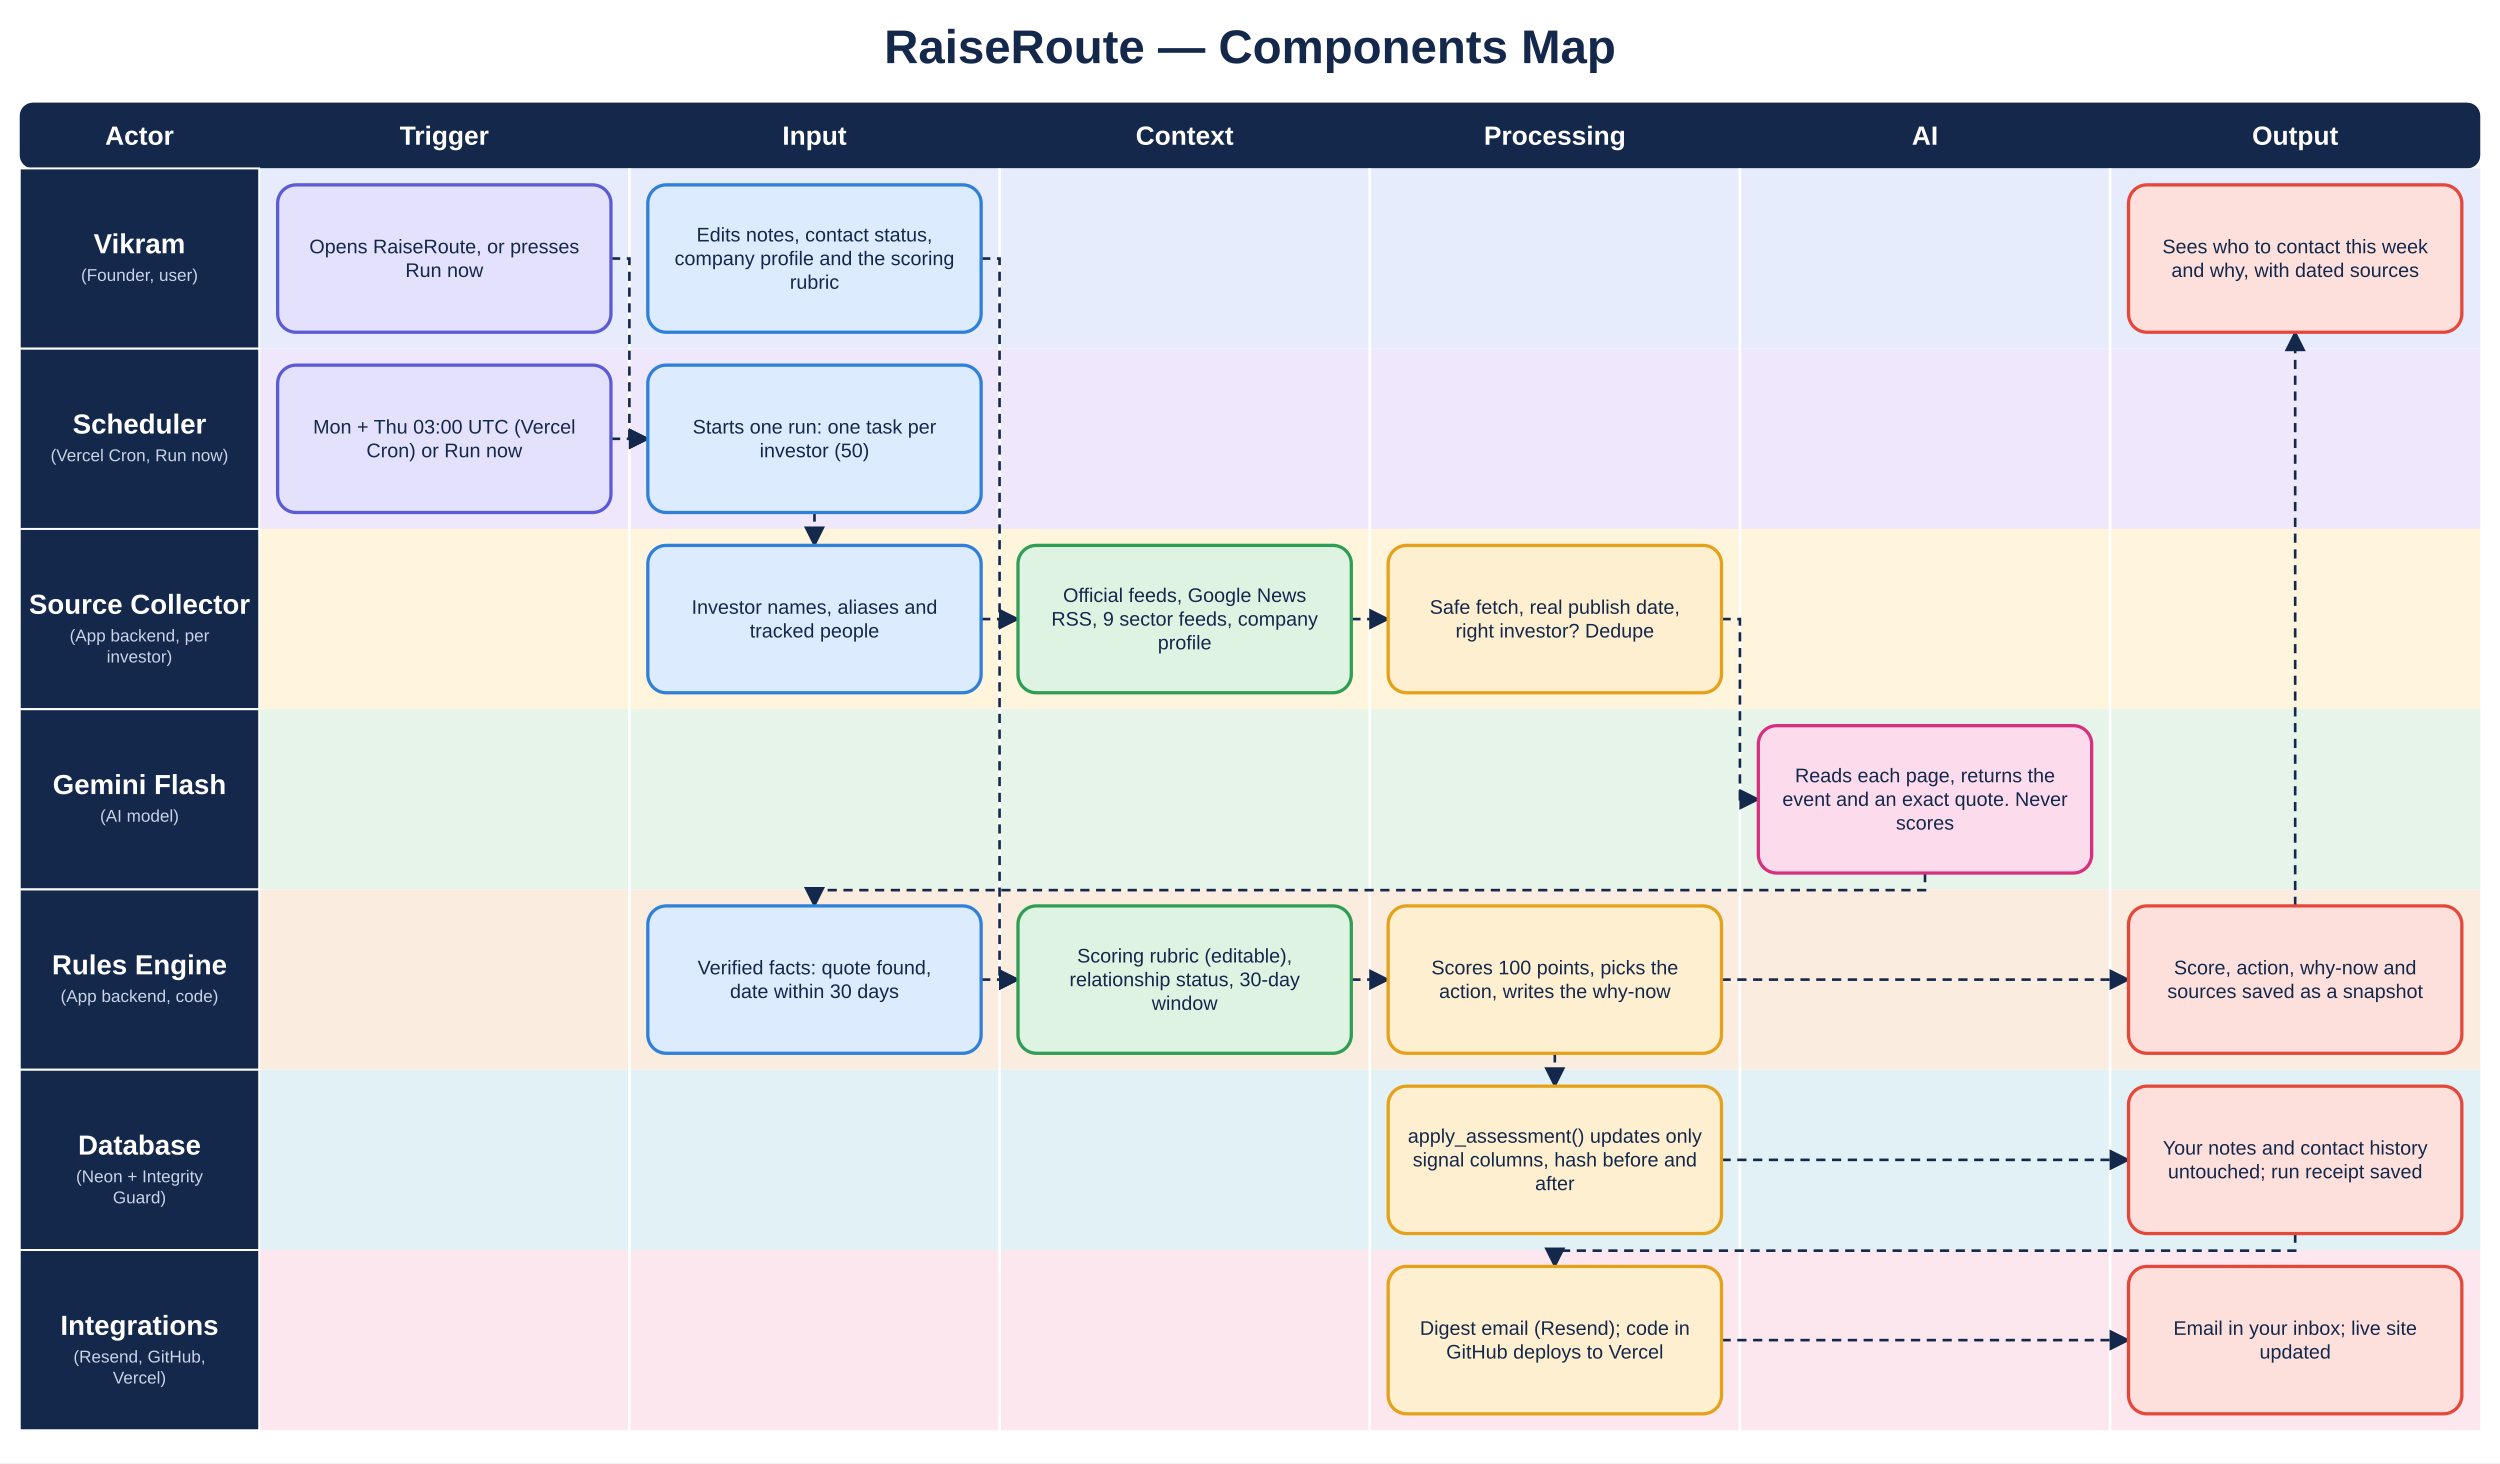
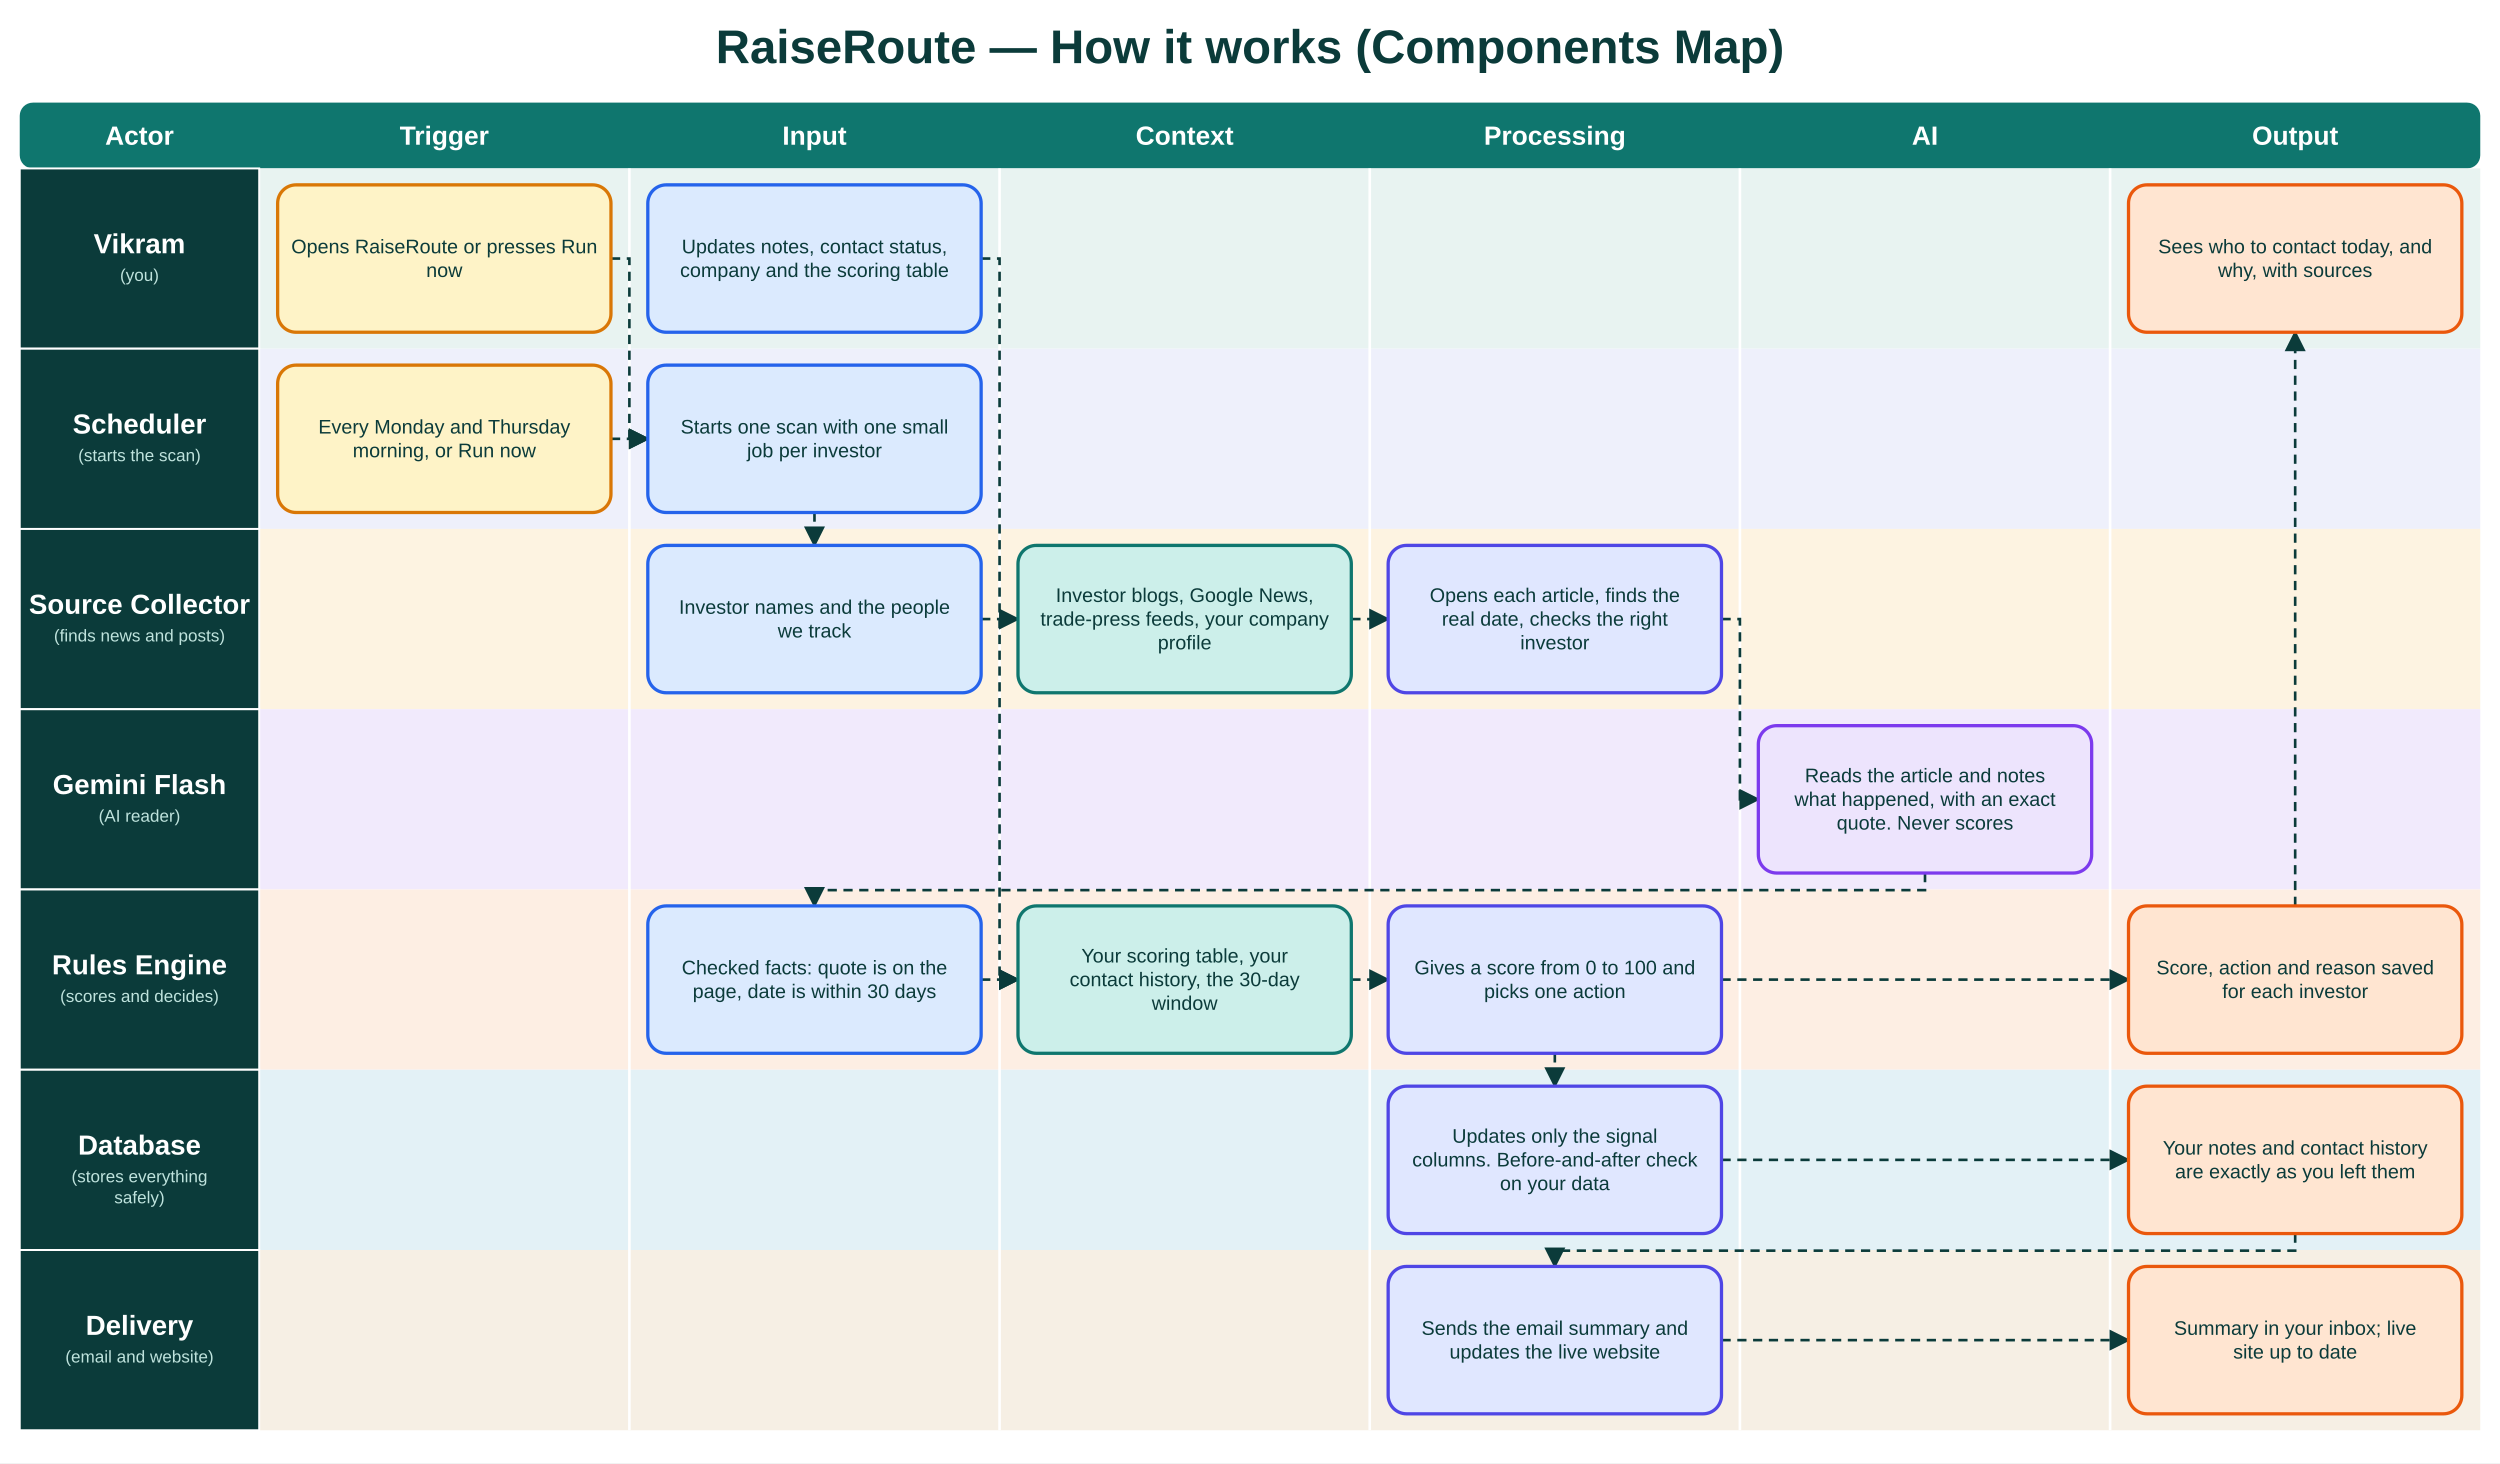
<svg xmlns="http://www.w3.org/2000/svg" width="1900" height="1112" viewBox="0 0 1900 1112" font-family="Segoe UI, Arial, sans-serif">
  <defs>
    <marker id="ar" viewBox="0 0 10 10" refX="9" refY="5" markerWidth="8" markerHeight="8" orient="auto-start-reverse">
-       <path d="M0 0 L10 5 L0 10 z" fill="#14284b" />
+       <path d="M0 0 L10 5 L0 10 z" fill="#0b3b3a" />
    </marker>
  </defs>
  <rect width="1900" height="1112" fill="#fff" />
-   <text x="950" y="48" text-anchor="middle" font-size="36" font-weight="700" fill="#14284b">RaiseRoute — Components Map</text>
-   <rect x="15" y="78" width="1870" height="50" rx="10" fill="#14284b" />
+   <text x="950" y="48" text-anchor="middle" font-size="36" font-weight="700" fill="#0b3b3a">RaiseRoute — How it works (Components Map)</text>
+   <rect x="15" y="78" width="1870" height="50" rx="10" fill="#0f766e" />
  <text x="106" y="110" text-anchor="middle" font-size="20" font-weight="600" fill="#fff">Actor</text>
  <text x="337.667" y="110" text-anchor="middle" font-size="20" font-weight="600" fill="#fff">Trigger</text>
  <text x="619" y="110" text-anchor="middle" font-size="20" font-weight="600" fill="#fff">Input</text>
  <text x="900.333" y="110" text-anchor="middle" font-size="20" font-weight="600" fill="#fff">Context</text>
  <text x="1181.667" y="110" text-anchor="middle" font-size="20" font-weight="600" fill="#fff">Processing</text>
  <text x="1463" y="110" text-anchor="middle" font-size="20" font-weight="600" fill="#fff">AI</text>
  <text x="1744.333" y="110" text-anchor="middle" font-size="20" font-weight="600" fill="#fff">Output</text>
-   <rect x="197" y="128" width="1688" height="137" fill="#e7ecfd" />
-   <rect x="15" y="128" width="182" height="137" fill="#14284b" stroke="#fff" stroke-width="1.5" />
+   <rect x="197" y="128" width="1688" height="137" fill="#e8f3f1" />
+   <rect x="15" y="128" width="182" height="137" fill="#0b3b3a" stroke="#fff" stroke-width="1.5" />
  <text x="106" y="192.5" text-anchor="middle" font-size="21" font-weight="700" fill="#fff">Vikram</text>
-   <text x="106" y="213.5" text-anchor="middle" font-size="13" fill="#c9d3e6">(Founder, user)</text>
-   <rect x="197" y="265" width="1688" height="137" fill="#efe7fc" />
-   <rect x="15" y="265" width="182" height="137" fill="#14284b" stroke="#fff" stroke-width="1.5" />
+   <text x="106" y="213.5" text-anchor="middle" font-size="13" fill="#bfe3dd">(you)</text>
+   <rect x="197" y="265" width="1688" height="137" fill="#eef0fb" />
+   <rect x="15" y="265" width="182" height="137" fill="#0b3b3a" stroke="#fff" stroke-width="1.5" />
  <text x="106" y="329.5" text-anchor="middle" font-size="21" font-weight="700" fill="#fff">Scheduler</text>
-   <text x="106" y="350.5" text-anchor="middle" font-size="13" fill="#c9d3e6">(Vercel Cron, Run now)</text>
-   <rect x="197" y="402" width="1688" height="137" fill="#fff4dc" />
-   <rect x="15" y="402" width="182" height="137" fill="#14284b" stroke="#fff" stroke-width="1.5" />
+   <text x="106" y="350.5" text-anchor="middle" font-size="13" fill="#bfe3dd">(starts the scan)</text>
+   <rect x="197" y="402" width="1688" height="137" fill="#fdf3e1" />
+   <rect x="15" y="402" width="182" height="137" fill="#0b3b3a" stroke="#fff" stroke-width="1.5" />
  <text x="106" y="466.5" text-anchor="middle" font-size="21" font-weight="700" fill="#fff">Source Collector</text>
-   <text x="106" y="487.5" text-anchor="middle" font-size="13" fill="#c9d3e6">(App backend, per</text>
-   <text x="106" y="503.5" text-anchor="middle" font-size="13" fill="#c9d3e6">investor)</text>
-   <rect x="197" y="539" width="1688" height="137" fill="#e6f4ea" />
-   <rect x="15" y="539" width="182" height="137" fill="#14284b" stroke="#fff" stroke-width="1.5" />
+   <text x="106" y="487.5" text-anchor="middle" font-size="13" fill="#bfe3dd">(finds news and posts)</text>
+   <rect x="197" y="539" width="1688" height="137" fill="#f1eafc" />
+   <rect x="15" y="539" width="182" height="137" fill="#0b3b3a" stroke="#fff" stroke-width="1.5" />
  <text x="106" y="603.5" text-anchor="middle" font-size="21" font-weight="700" fill="#fff">Gemini Flash</text>
-   <text x="106" y="624.5" text-anchor="middle" font-size="13" fill="#c9d3e6">(AI model)</text>
-   <rect x="197" y="676" width="1688" height="137" fill="#fbece0" />
-   <rect x="15" y="676" width="182" height="137" fill="#14284b" stroke="#fff" stroke-width="1.5" />
+   <text x="106" y="624.5" text-anchor="middle" font-size="13" fill="#bfe3dd">(AI reader)</text>
+   <rect x="197" y="676" width="1688" height="137" fill="#fdeee3" />
+   <rect x="15" y="676" width="182" height="137" fill="#0b3b3a" stroke="#fff" stroke-width="1.5" />
  <text x="106" y="740.5" text-anchor="middle" font-size="21" font-weight="700" fill="#fff">Rules Engine</text>
-   <text x="106" y="761.5" text-anchor="middle" font-size="13" fill="#c9d3e6">(App backend, code)</text>
-   <rect x="197" y="813" width="1688" height="137" fill="#e2f1f6" />
-   <rect x="15" y="813" width="182" height="137" fill="#14284b" stroke="#fff" stroke-width="1.5" />
+   <text x="106" y="761.5" text-anchor="middle" font-size="13" fill="#bfe3dd">(scores and decides)</text>
+   <rect x="197" y="813" width="1688" height="137" fill="#e3f1f6" />
+   <rect x="15" y="813" width="182" height="137" fill="#0b3b3a" stroke="#fff" stroke-width="1.5" />
  <text x="106" y="877.5" text-anchor="middle" font-size="21" font-weight="700" fill="#fff">Database</text>
-   <text x="106" y="898.5" text-anchor="middle" font-size="13" fill="#c9d3e6">(Neon + Integrity</text>
-   <text x="106" y="914.5" text-anchor="middle" font-size="13" fill="#c9d3e6">Guard)</text>
-   <rect x="197" y="950" width="1688" height="137" fill="#fde7ee" />
-   <rect x="15" y="950" width="182" height="137" fill="#14284b" stroke="#fff" stroke-width="1.5" />
-   <text x="106" y="1014.5" text-anchor="middle" font-size="21" font-weight="700" fill="#fff">Integrations</text>
-   <text x="106" y="1035.5" text-anchor="middle" font-size="13" fill="#c9d3e6">(Resend, GitHub,</text>
-   <text x="106" y="1051.5" text-anchor="middle" font-size="13" fill="#c9d3e6">Vercel)</text>
+   <text x="106" y="898.5" text-anchor="middle" font-size="13" fill="#bfe3dd">(stores everything</text>
+   <text x="106" y="914.5" text-anchor="middle" font-size="13" fill="#bfe3dd">safely)</text>
+   <rect x="197" y="950" width="1688" height="137" fill="#f6efe4" />
+   <rect x="15" y="950" width="182" height="137" fill="#0b3b3a" stroke="#fff" stroke-width="1.5" />
+   <text x="106" y="1014.5" text-anchor="middle" font-size="21" font-weight="700" fill="#fff">Delivery</text>
+   <text x="106" y="1035.5" text-anchor="middle" font-size="13" fill="#bfe3dd">(email and website)</text>
  <line x1="478.333" y1="128" x2="478.333" y2="1087" stroke="#fff" stroke-width="2" />
  <line x1="759.667" y1="128" x2="759.667" y2="1087" stroke="#fff" stroke-width="2" />
  <line x1="1041" y1="128" x2="1041" y2="1087" stroke="#fff" stroke-width="2" />
  <line x1="1322.333" y1="128" x2="1322.333" y2="1087" stroke="#fff" stroke-width="2" />
  <line x1="1603.667" y1="128" x2="1603.667" y2="1087" stroke="#fff" stroke-width="2" />
-   <path d="M464.333 196.5 L478.333 196.5 L478.333 333.5 L492.333 333.5" fill="none" stroke="#14284b" stroke-width="2" stroke-dasharray="7 5" marker-end="url(#ar)" />
-   <path d="M464.333 333.5 L492.333 333.5" fill="none" stroke="#14284b" stroke-width="2" stroke-dasharray="7 5" marker-end="url(#ar)" />
-   <path d="M619 389.5 L619 414.5" fill="none" stroke="#14284b" stroke-width="2" stroke-dasharray="7 5" marker-end="url(#ar)" />
-   <path d="M745.667 470.5 L773.667 470.5" fill="none" stroke="#14284b" stroke-width="2" stroke-dasharray="7 5" marker-end="url(#ar)" />
-   <path d="M1027 470.5 L1055 470.5" fill="none" stroke="#14284b" stroke-width="2" stroke-dasharray="7 5" marker-end="url(#ar)" />
-   <path d="M1308.333 470.5 L1322.333 470.5 L1322.333 607.5 L1336.333 607.5" fill="none" stroke="#14284b" stroke-width="2" stroke-dasharray="7 5" marker-end="url(#ar)" />
-   <path d="M1463 663.5 L1463 676.5 L619 676.5 L619 688.5" fill="none" stroke="#14284b" stroke-width="2" stroke-dasharray="7 5" marker-end="url(#ar)" />
-   <path d="M745.667 744.5 L773.667 744.5" fill="none" stroke="#14284b" stroke-width="2" stroke-dasharray="7 5" marker-end="url(#ar)" />
-   <path d="M1027 744.5 L1055 744.5" fill="none" stroke="#14284b" stroke-width="2" stroke-dasharray="7 5" marker-end="url(#ar)" />
-   <path d="M1308.333 744.5 L1617.667 744.5" fill="none" stroke="#14284b" stroke-width="2" stroke-dasharray="7 5" marker-end="url(#ar)" />
-   <path d="M1181.667 800.5 L1181.667 825.5" fill="none" stroke="#14284b" stroke-width="2" stroke-dasharray="7 5" marker-end="url(#ar)" />
-   <path d="M1308.333 881.5 L1617.667 881.5" fill="none" stroke="#14284b" stroke-width="2" stroke-dasharray="7 5" marker-end="url(#ar)" />
-   <path d="M1744.333 688.5 L1744.333 252.5" fill="none" stroke="#14284b" stroke-width="2" stroke-dasharray="7 5" marker-end="url(#ar)" />
-   <path d="M1744.333 937.5 L1744.333 950.5 L1181.667 950.5 L1181.667 962.5" fill="none" stroke="#14284b" stroke-width="2" stroke-dasharray="7 5" marker-end="url(#ar)" />
-   <path d="M1308.333 1018.5 L1617.667 1018.5" fill="none" stroke="#14284b" stroke-width="2" stroke-dasharray="7 5" marker-end="url(#ar)" />
-   <path d="M745.667 196.5 L759.667 196.5 L759.667 744.5 L773.667 744.5" fill="none" stroke="#14284b" stroke-width="2" stroke-dasharray="7 5" marker-end="url(#ar)" />
-   <rect x="211" y="140.5" width="253.333" height="112" rx="14" fill="#e3e1fb" stroke="#5b5bd6" stroke-width="2.5" />
-   <text x="337.667" y="192.5" text-anchor="middle" font-size="15" fill="#14284b">Opens RaiseRoute, or presses</text>
-   <text x="337.667" y="210.5" text-anchor="middle" font-size="15" fill="#14284b">Run now</text>
-   <rect x="492.333" y="140.5" width="253.333" height="112" rx="14" fill="#dcebfd" stroke="#2f80d8" stroke-width="2.5" />
-   <text x="619" y="183.5" text-anchor="middle" font-size="15" fill="#14284b">Edits notes, contact status,</text>
-   <text x="619" y="201.5" text-anchor="middle" font-size="15" fill="#14284b">company profile and the scoring</text>
-   <text x="619" y="219.5" text-anchor="middle" font-size="15" fill="#14284b">rubric</text>
-   <rect x="1617.667" y="140.5" width="253.333" height="112" rx="14" fill="#fde0dc" stroke="#e5483b" stroke-width="2.5" />
-   <text x="1744.333" y="192.5" text-anchor="middle" font-size="15" fill="#14284b">Sees who to contact this week</text>
-   <text x="1744.333" y="210.5" text-anchor="middle" font-size="15" fill="#14284b">and why, with dated sources</text>
-   <rect x="211" y="277.5" width="253.333" height="112" rx="14" fill="#e3e1fb" stroke="#5b5bd6" stroke-width="2.5" />
-   <text x="337.667" y="329.5" text-anchor="middle" font-size="15" fill="#14284b">Mon + Thu 03:00 UTC (Vercel</text>
-   <text x="337.667" y="347.5" text-anchor="middle" font-size="15" fill="#14284b">Cron) or Run now</text>
-   <rect x="492.333" y="277.5" width="253.333" height="112" rx="14" fill="#dcebfd" stroke="#2f80d8" stroke-width="2.5" />
-   <text x="619" y="329.5" text-anchor="middle" font-size="15" fill="#14284b">Starts one run: one task per</text>
-   <text x="619" y="347.5" text-anchor="middle" font-size="15" fill="#14284b">investor (50)</text>
-   <rect x="492.333" y="414.5" width="253.333" height="112" rx="14" fill="#dcebfd" stroke="#2f80d8" stroke-width="2.5" />
-   <text x="619" y="466.5" text-anchor="middle" font-size="15" fill="#14284b">Investor names, aliases and</text>
-   <text x="619" y="484.5" text-anchor="middle" font-size="15" fill="#14284b">tracked people</text>
-   <rect x="773.667" y="414.5" width="253.333" height="112" rx="14" fill="#dff3e3" stroke="#2e9e55" stroke-width="2.5" />
-   <text x="900.333" y="457.5" text-anchor="middle" font-size="15" fill="#14284b">Official feeds, Google News</text>
-   <text x="900.333" y="475.5" text-anchor="middle" font-size="15" fill="#14284b">RSS, 9 sector feeds, company</text>
-   <text x="900.333" y="493.5" text-anchor="middle" font-size="15" fill="#14284b">profile</text>
-   <rect x="1055" y="414.5" width="253.333" height="112" rx="14" fill="#fdefd0" stroke="#e5a11a" stroke-width="2.5" />
-   <text x="1181.667" y="466.5" text-anchor="middle" font-size="15" fill="#14284b">Safe fetch, real publish date,</text>
-   <text x="1181.667" y="484.5" text-anchor="middle" font-size="15" fill="#14284b">right investor? Dedupe</text>
-   <rect x="1336.333" y="551.5" width="253.333" height="112" rx="14" fill="#fcdcec" stroke="#d6307f" stroke-width="2.5" />
-   <text x="1463" y="594.5" text-anchor="middle" font-size="15" fill="#14284b">Reads each page, returns the</text>
-   <text x="1463" y="612.5" text-anchor="middle" font-size="15" fill="#14284b">event and an exact quote. Never</text>
-   <text x="1463" y="630.5" text-anchor="middle" font-size="15" fill="#14284b">scores</text>
-   <rect x="492.333" y="688.5" width="253.333" height="112" rx="14" fill="#dcebfd" stroke="#2f80d8" stroke-width="2.5" />
-   <text x="619" y="740.5" text-anchor="middle" font-size="15" fill="#14284b">Verified facts: quote found,</text>
-   <text x="619" y="758.5" text-anchor="middle" font-size="15" fill="#14284b">date within 30 days</text>
-   <rect x="773.667" y="688.5" width="253.333" height="112" rx="14" fill="#dff3e3" stroke="#2e9e55" stroke-width="2.5" />
-   <text x="900.333" y="731.5" text-anchor="middle" font-size="15" fill="#14284b">Scoring rubric (editable),</text>
-   <text x="900.333" y="749.5" text-anchor="middle" font-size="15" fill="#14284b">relationship status, 30-day</text>
-   <text x="900.333" y="767.5" text-anchor="middle" font-size="15" fill="#14284b">window</text>
-   <rect x="1055" y="688.5" width="253.333" height="112" rx="14" fill="#fdefd0" stroke="#e5a11a" stroke-width="2.5" />
-   <text x="1181.667" y="740.5" text-anchor="middle" font-size="15" fill="#14284b">Scores 100 points, picks the</text>
-   <text x="1181.667" y="758.5" text-anchor="middle" font-size="15" fill="#14284b">action, writes the why-now</text>
-   <rect x="1617.667" y="688.5" width="253.333" height="112" rx="14" fill="#fde0dc" stroke="#e5483b" stroke-width="2.5" />
-   <text x="1744.333" y="740.5" text-anchor="middle" font-size="15" fill="#14284b">Score, action, why-now and</text>
-   <text x="1744.333" y="758.5" text-anchor="middle" font-size="15" fill="#14284b">sources saved as a snapshot</text>
-   <rect x="1055" y="825.5" width="253.333" height="112" rx="14" fill="#fdefd0" stroke="#e5a11a" stroke-width="2.5" />
-   <text x="1181.667" y="868.5" text-anchor="middle" font-size="15" fill="#14284b">apply_assessment() updates only</text>
-   <text x="1181.667" y="886.5" text-anchor="middle" font-size="15" fill="#14284b">signal columns, hash before and</text>
-   <text x="1181.667" y="904.5" text-anchor="middle" font-size="15" fill="#14284b">after</text>
-   <rect x="1617.667" y="825.5" width="253.333" height="112" rx="14" fill="#fde0dc" stroke="#e5483b" stroke-width="2.5" />
-   <text x="1744.333" y="877.5" text-anchor="middle" font-size="15" fill="#14284b">Your notes and contact history</text>
-   <text x="1744.333" y="895.5" text-anchor="middle" font-size="15" fill="#14284b">untouched; run receipt saved</text>
-   <rect x="1055" y="962.5" width="253.333" height="112" rx="14" fill="#fdefd0" stroke="#e5a11a" stroke-width="2.5" />
-   <text x="1181.667" y="1014.5" text-anchor="middle" font-size="15" fill="#14284b">Digest email (Resend); code in</text>
-   <text x="1181.667" y="1032.5" text-anchor="middle" font-size="15" fill="#14284b">GitHub deploys to Vercel</text>
-   <rect x="1617.667" y="962.5" width="253.333" height="112" rx="14" fill="#fde0dc" stroke="#e5483b" stroke-width="2.5" />
-   <text x="1744.333" y="1014.5" text-anchor="middle" font-size="15" fill="#14284b">Email in your inbox; live site</text>
-   <text x="1744.333" y="1032.5" text-anchor="middle" font-size="15" fill="#14284b">updated</text>
+   <path d="M464.333 196.5 L478.333 196.5 L478.333 333.5 L492.333 333.5" fill="none" stroke="#0b3b3a" stroke-width="2" stroke-dasharray="7 5" marker-end="url(#ar)" />
+   <path d="M464.333 333.5 L492.333 333.5" fill="none" stroke="#0b3b3a" stroke-width="2" stroke-dasharray="7 5" marker-end="url(#ar)" />
+   <path d="M619 389.5 L619 414.5" fill="none" stroke="#0b3b3a" stroke-width="2" stroke-dasharray="7 5" marker-end="url(#ar)" />
+   <path d="M745.667 470.5 L773.667 470.5" fill="none" stroke="#0b3b3a" stroke-width="2" stroke-dasharray="7 5" marker-end="url(#ar)" />
+   <path d="M1027 470.5 L1055 470.5" fill="none" stroke="#0b3b3a" stroke-width="2" stroke-dasharray="7 5" marker-end="url(#ar)" />
+   <path d="M1308.333 470.5 L1322.333 470.5 L1322.333 607.5 L1336.333 607.5" fill="none" stroke="#0b3b3a" stroke-width="2" stroke-dasharray="7 5" marker-end="url(#ar)" />
+   <path d="M1463 663.5 L1463 676.5 L619 676.5 L619 688.5" fill="none" stroke="#0b3b3a" stroke-width="2" stroke-dasharray="7 5" marker-end="url(#ar)" />
+   <path d="M745.667 744.5 L773.667 744.5" fill="none" stroke="#0b3b3a" stroke-width="2" stroke-dasharray="7 5" marker-end="url(#ar)" />
+   <path d="M1027 744.5 L1055 744.5" fill="none" stroke="#0b3b3a" stroke-width="2" stroke-dasharray="7 5" marker-end="url(#ar)" />
+   <path d="M1308.333 744.5 L1617.667 744.5" fill="none" stroke="#0b3b3a" stroke-width="2" stroke-dasharray="7 5" marker-end="url(#ar)" />
+   <path d="M1181.667 800.5 L1181.667 825.5" fill="none" stroke="#0b3b3a" stroke-width="2" stroke-dasharray="7 5" marker-end="url(#ar)" />
+   <path d="M1308.333 881.5 L1617.667 881.5" fill="none" stroke="#0b3b3a" stroke-width="2" stroke-dasharray="7 5" marker-end="url(#ar)" />
+   <path d="M1744.333 688.5 L1744.333 252.5" fill="none" stroke="#0b3b3a" stroke-width="2" stroke-dasharray="7 5" marker-end="url(#ar)" />
+   <path d="M1744.333 937.5 L1744.333 950.5 L1181.667 950.5 L1181.667 962.5" fill="none" stroke="#0b3b3a" stroke-width="2" stroke-dasharray="7 5" marker-end="url(#ar)" />
+   <path d="M1308.333 1018.5 L1617.667 1018.5" fill="none" stroke="#0b3b3a" stroke-width="2" stroke-dasharray="7 5" marker-end="url(#ar)" />
+   <path d="M745.667 196.5 L759.667 196.5 L759.667 744.5 L773.667 744.5" fill="none" stroke="#0b3b3a" stroke-width="2" stroke-dasharray="7 5" marker-end="url(#ar)" />
+   <rect x="211" y="140.5" width="253.333" height="112" rx="14" fill="#FEF3C7" stroke="#D97706" stroke-width="2.5" />
+   <text x="337.667" y="192.5" text-anchor="middle" font-size="15" fill="#0b3b3a">Opens RaiseRoute or presses Run</text>
+   <text x="337.667" y="210.5" text-anchor="middle" font-size="15" fill="#0b3b3a">now</text>
+   <rect x="492.333" y="140.5" width="253.333" height="112" rx="14" fill="#DBEAFE" stroke="#2563EB" stroke-width="2.5" />
+   <text x="619" y="192.5" text-anchor="middle" font-size="15" fill="#0b3b3a">Updates notes, contact status,</text>
+   <text x="619" y="210.5" text-anchor="middle" font-size="15" fill="#0b3b3a">company and the scoring table</text>
+   <rect x="1617.667" y="140.5" width="253.333" height="112" rx="14" fill="#FFE5D1" stroke="#EA580C" stroke-width="2.5" />
+   <text x="1744.333" y="192.5" text-anchor="middle" font-size="15" fill="#0b3b3a">Sees who to contact today, and</text>
+   <text x="1744.333" y="210.5" text-anchor="middle" font-size="15" fill="#0b3b3a">why, with sources</text>
+   <rect x="211" y="277.5" width="253.333" height="112" rx="14" fill="#FEF3C7" stroke="#D97706" stroke-width="2.5" />
+   <text x="337.667" y="329.5" text-anchor="middle" font-size="15" fill="#0b3b3a">Every Monday and Thursday</text>
+   <text x="337.667" y="347.5" text-anchor="middle" font-size="15" fill="#0b3b3a">morning, or Run now</text>
+   <rect x="492.333" y="277.5" width="253.333" height="112" rx="14" fill="#DBEAFE" stroke="#2563EB" stroke-width="2.5" />
+   <text x="619" y="329.5" text-anchor="middle" font-size="15" fill="#0b3b3a">Starts one scan with one small</text>
+   <text x="619" y="347.5" text-anchor="middle" font-size="15" fill="#0b3b3a">job per investor</text>
+   <rect x="492.333" y="414.5" width="253.333" height="112" rx="14" fill="#DBEAFE" stroke="#2563EB" stroke-width="2.5" />
+   <text x="619" y="466.5" text-anchor="middle" font-size="15" fill="#0b3b3a">Investor names and the people</text>
+   <text x="619" y="484.5" text-anchor="middle" font-size="15" fill="#0b3b3a">we track</text>
+   <rect x="773.667" y="414.5" width="253.333" height="112" rx="14" fill="#CCEFEA" stroke="#0F766E" stroke-width="2.5" />
+   <text x="900.333" y="457.5" text-anchor="middle" font-size="15" fill="#0b3b3a">Investor blogs, Google News,</text>
+   <text x="900.333" y="475.5" text-anchor="middle" font-size="15" fill="#0b3b3a">trade-press feeds, your company</text>
+   <text x="900.333" y="493.5" text-anchor="middle" font-size="15" fill="#0b3b3a">profile</text>
+   <rect x="1055" y="414.5" width="253.333" height="112" rx="14" fill="#E0E7FF" stroke="#4F46E5" stroke-width="2.5" />
+   <text x="1181.667" y="457.5" text-anchor="middle" font-size="15" fill="#0b3b3a">Opens each article, finds the</text>
+   <text x="1181.667" y="475.5" text-anchor="middle" font-size="15" fill="#0b3b3a">real date, checks the right</text>
+   <text x="1181.667" y="493.5" text-anchor="middle" font-size="15" fill="#0b3b3a">investor</text>
+   <rect x="1336.333" y="551.5" width="253.333" height="112" rx="14" fill="#EDE4FD" stroke="#7C3AED" stroke-width="2.5" />
+   <text x="1463" y="594.5" text-anchor="middle" font-size="15" fill="#0b3b3a">Reads the article and notes</text>
+   <text x="1463" y="612.5" text-anchor="middle" font-size="15" fill="#0b3b3a">what happened, with an exact</text>
+   <text x="1463" y="630.5" text-anchor="middle" font-size="15" fill="#0b3b3a">quote. Never scores</text>
+   <rect x="492.333" y="688.5" width="253.333" height="112" rx="14" fill="#DBEAFE" stroke="#2563EB" stroke-width="2.5" />
+   <text x="619" y="740.5" text-anchor="middle" font-size="15" fill="#0b3b3a">Checked facts: quote is on the</text>
+   <text x="619" y="758.5" text-anchor="middle" font-size="15" fill="#0b3b3a">page, date is within 30 days</text>
+   <rect x="773.667" y="688.5" width="253.333" height="112" rx="14" fill="#CCEFEA" stroke="#0F766E" stroke-width="2.5" />
+   <text x="900.333" y="731.5" text-anchor="middle" font-size="15" fill="#0b3b3a">Your scoring table, your</text>
+   <text x="900.333" y="749.5" text-anchor="middle" font-size="15" fill="#0b3b3a">contact history, the 30-day</text>
+   <text x="900.333" y="767.5" text-anchor="middle" font-size="15" fill="#0b3b3a">window</text>
+   <rect x="1055" y="688.5" width="253.333" height="112" rx="14" fill="#E0E7FF" stroke="#4F46E5" stroke-width="2.5" />
+   <text x="1181.667" y="740.5" text-anchor="middle" font-size="15" fill="#0b3b3a">Gives a score from 0 to 100 and</text>
+   <text x="1181.667" y="758.5" text-anchor="middle" font-size="15" fill="#0b3b3a">picks one action</text>
+   <rect x="1617.667" y="688.5" width="253.333" height="112" rx="14" fill="#FFE5D1" stroke="#EA580C" stroke-width="2.5" />
+   <text x="1744.333" y="740.5" text-anchor="middle" font-size="15" fill="#0b3b3a">Score, action and reason saved</text>
+   <text x="1744.333" y="758.5" text-anchor="middle" font-size="15" fill="#0b3b3a">for each investor</text>
+   <rect x="1055" y="825.5" width="253.333" height="112" rx="14" fill="#E0E7FF" stroke="#4F46E5" stroke-width="2.5" />
+   <text x="1181.667" y="868.5" text-anchor="middle" font-size="15" fill="#0b3b3a">Updates only the signal</text>
+   <text x="1181.667" y="886.5" text-anchor="middle" font-size="15" fill="#0b3b3a">columns. Before-and-after check</text>
+   <text x="1181.667" y="904.5" text-anchor="middle" font-size="15" fill="#0b3b3a">on your data</text>
+   <rect x="1617.667" y="825.5" width="253.333" height="112" rx="14" fill="#FFE5D1" stroke="#EA580C" stroke-width="2.5" />
+   <text x="1744.333" y="877.5" text-anchor="middle" font-size="15" fill="#0b3b3a">Your notes and contact history</text>
+   <text x="1744.333" y="895.5" text-anchor="middle" font-size="15" fill="#0b3b3a">are exactly as you left them</text>
+   <rect x="1055" y="962.5" width="253.333" height="112" rx="14" fill="#E0E7FF" stroke="#4F46E5" stroke-width="2.5" />
+   <text x="1181.667" y="1014.5" text-anchor="middle" font-size="15" fill="#0b3b3a">Sends the email summary and</text>
+   <text x="1181.667" y="1032.5" text-anchor="middle" font-size="15" fill="#0b3b3a">updates the live website</text>
+   <rect x="1617.667" y="962.5" width="253.333" height="112" rx="14" fill="#FFE5D1" stroke="#EA580C" stroke-width="2.5" />
+   <text x="1744.333" y="1014.5" text-anchor="middle" font-size="15" fill="#0b3b3a">Summary in your inbox; live</text>
+   <text x="1744.333" y="1032.5" text-anchor="middle" font-size="15" fill="#0b3b3a">site up to date</text>
</svg>
